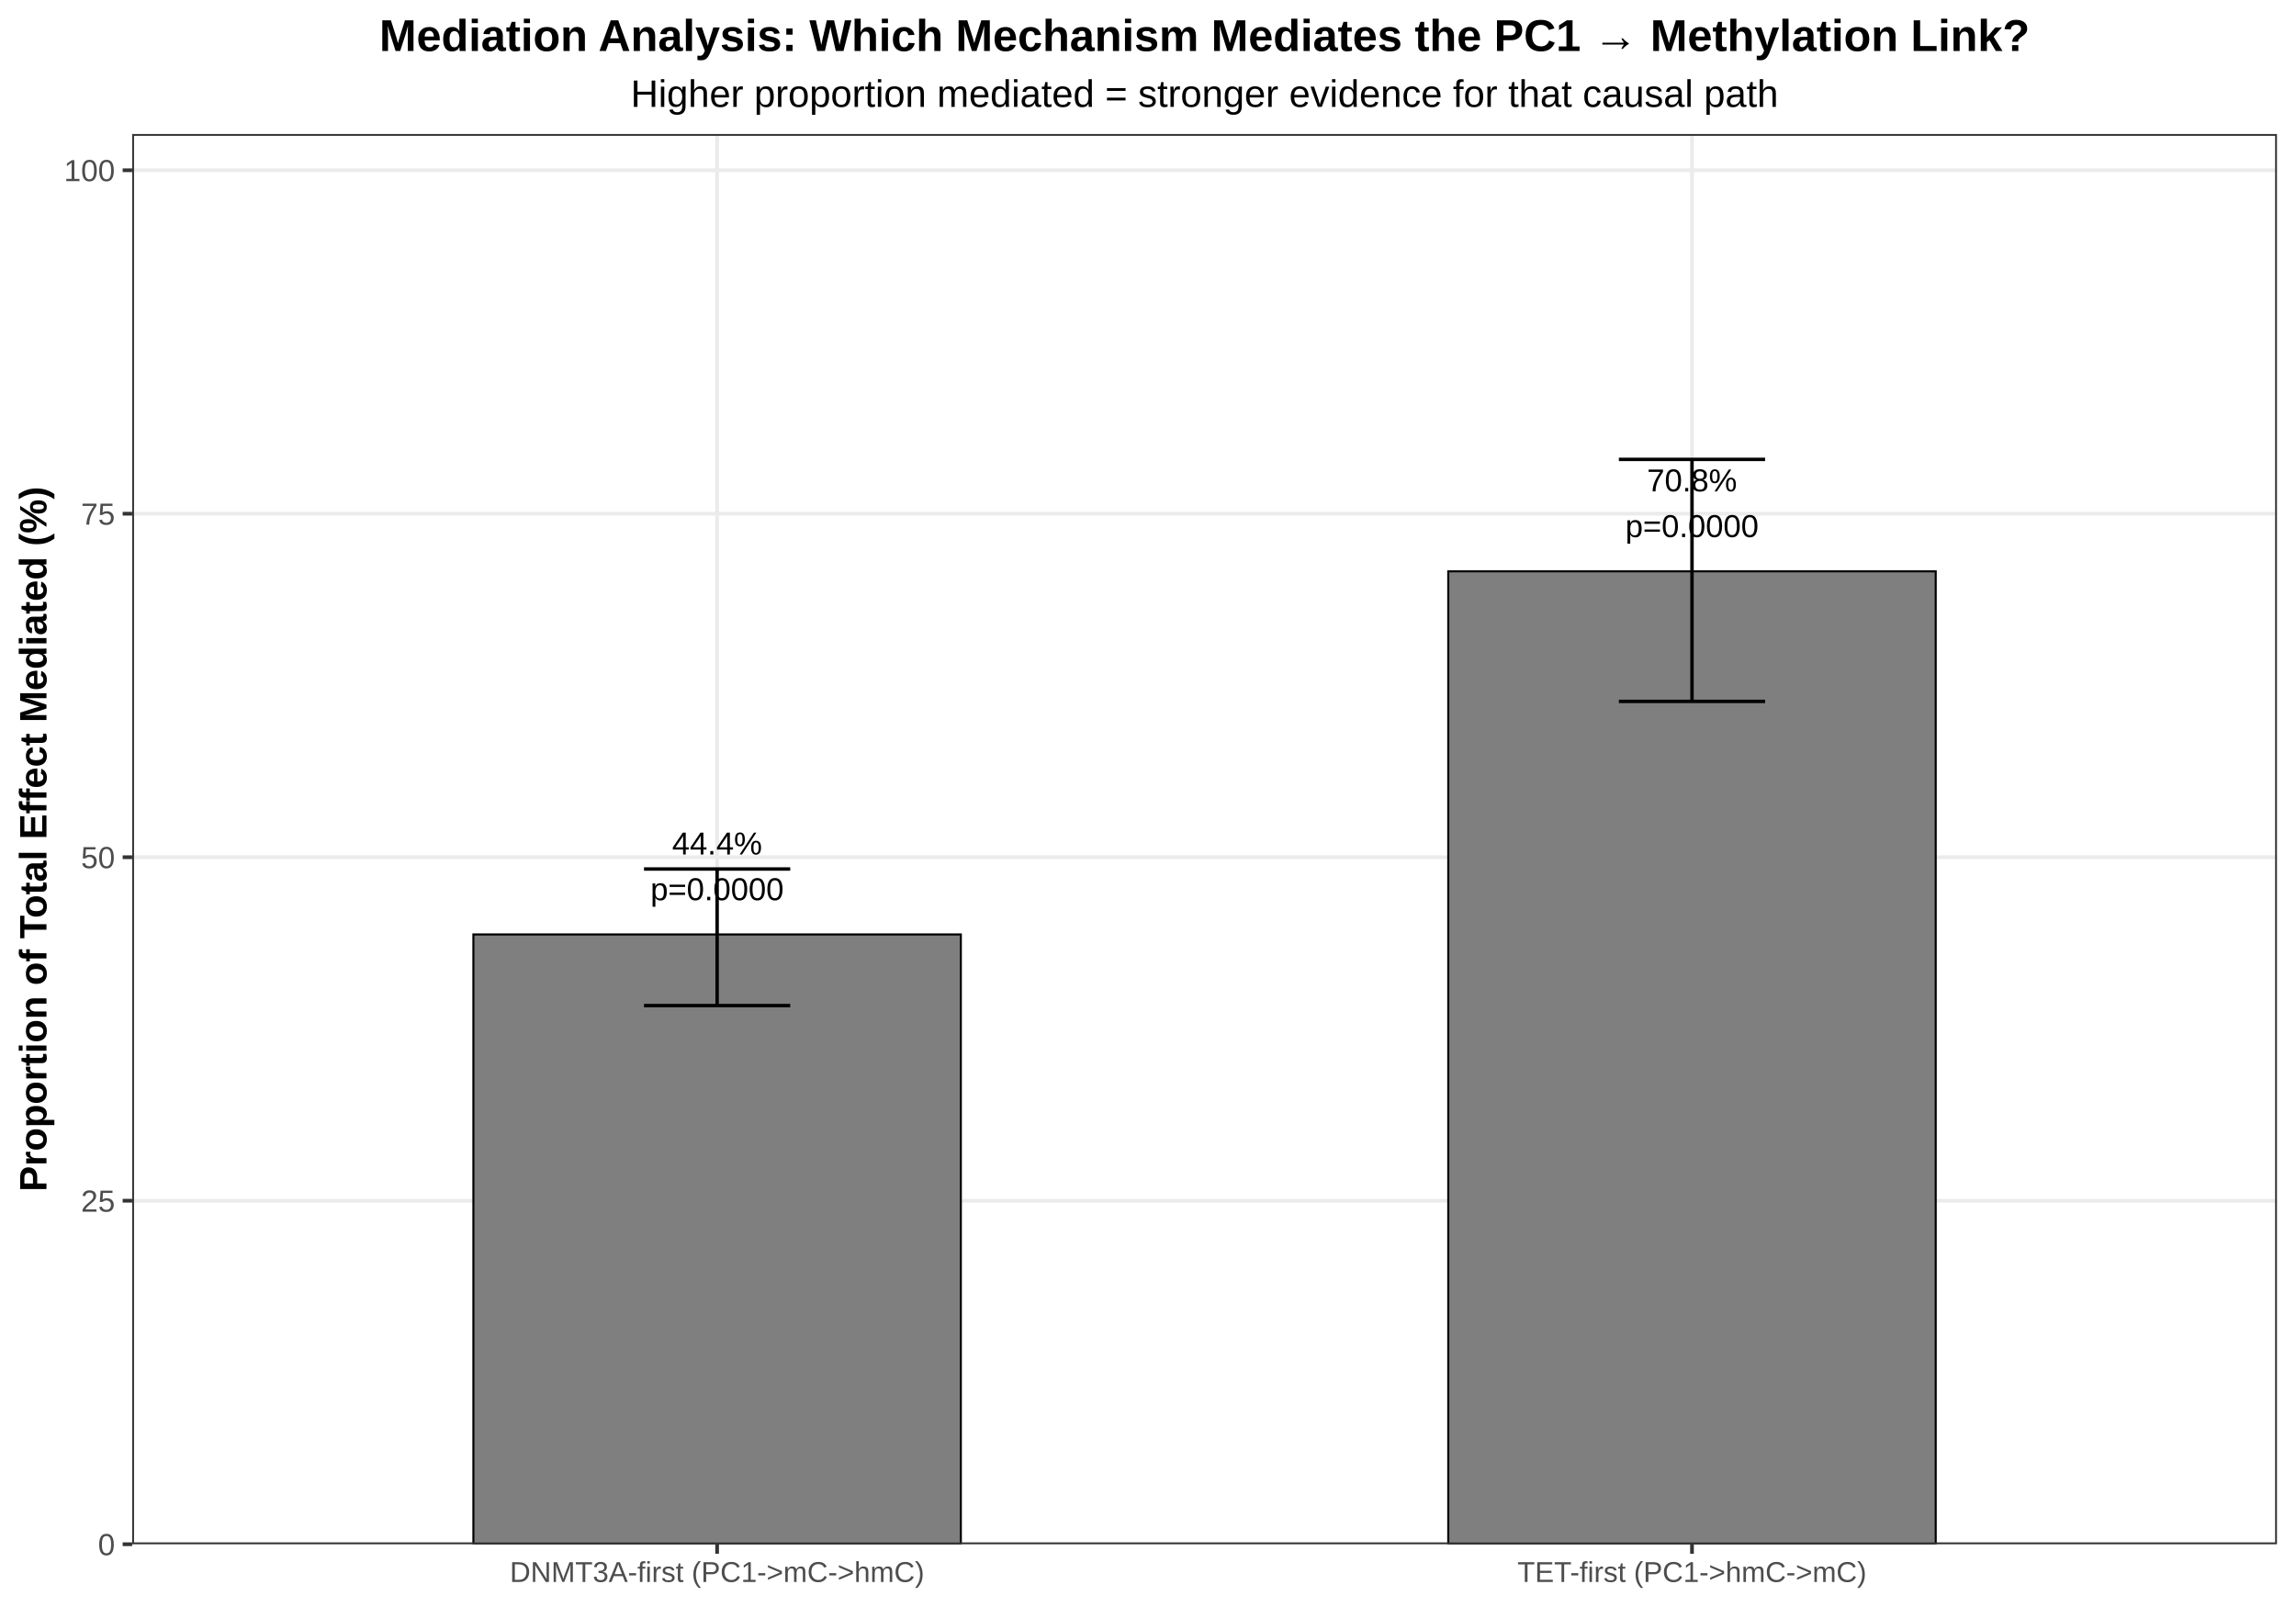
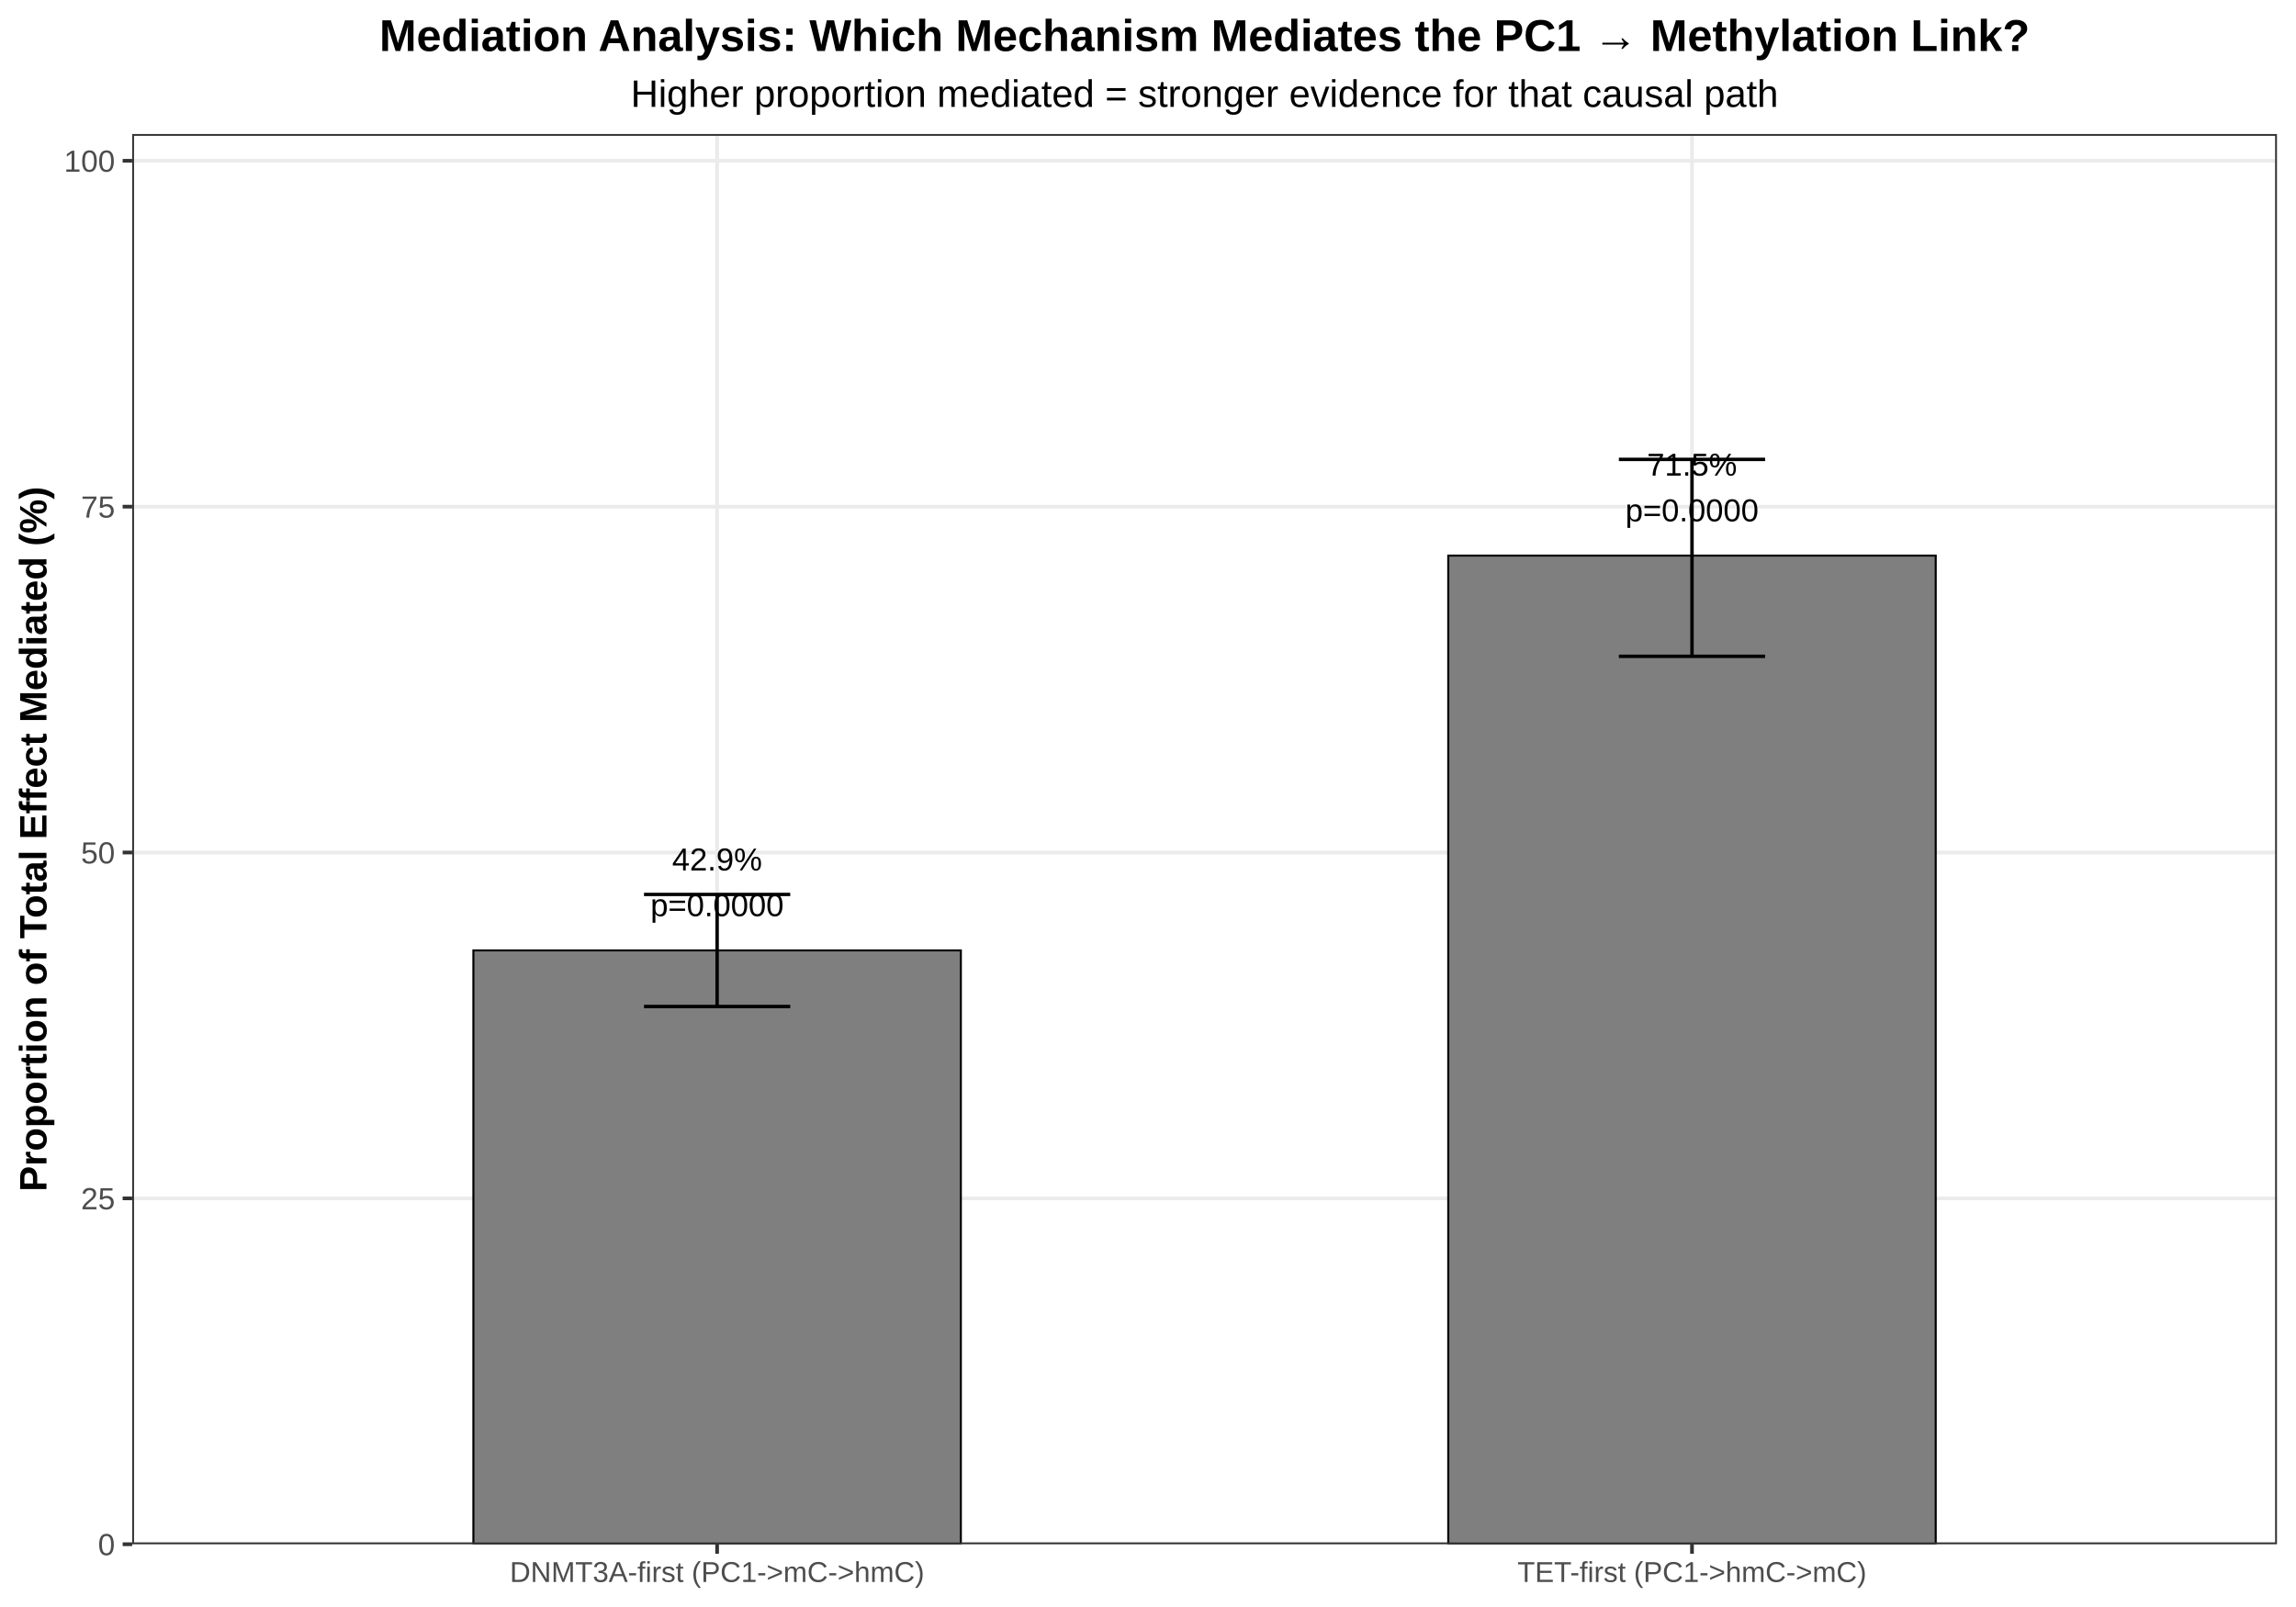
<svg xmlns="http://www.w3.org/2000/svg" width="720.00pt" height="504.00pt" viewBox="0 0 720.00 504.00">
  <g class="svglite">
    <defs>
      <style type="text/css">
    .svglite line, .svglite polyline, .svglite polygon, .svglite path, .svglite rect, .svglite circle {
      fill: none;
      stroke: #000000;
      stroke-linecap: round;
      stroke-linejoin: round;
      stroke-miterlimit: 10.00;
    }
    .svglite text {
      white-space: pre;
    }
    .svglite g.glyphgroup path {
      fill: inherit;
      stroke: none;
    }
  </style>
    </defs>
    <rect width="100%" height="100%" style="stroke: none; fill: #FFFFFF;" />
    <defs>
      <clipPath id="cpMC4wMHw3MjAuMDB8MC4wMHw1MDQuMDA=">
        <rect x="0.00" y="0.00" width="720.00" height="504.00" />
      </clipPath>
    </defs>
    <g clip-path="url(#cpMC4wMHw3MjAuMDB8MC4wMHw1MDQuMDA=)">
      <rect x="0.00" y="0.00" width="720.00" height="504.00" style="stroke-width: 1.16; stroke: #FFFFFF; fill: #FFFFFF;" />
    </g>
    <defs>
      <clipPath id="cpNDEuNDV8NzE0LjAyfDQyLjAyfDQ4NC4zMQ==">
        <rect x="41.45" y="42.02" width="672.58" height="442.30" />
      </clipPath>
    </defs>
    <g clip-path="url(#cpNDEuNDV8NzE0LjAyfDQyLjAyfDQ4NC4zMQ==)">
      <rect x="41.45" y="42.02" width="672.58" height="442.30" style="stroke-width: 1.16; stroke: none; fill: #FFFFFF;" />
      <polyline points="41.45,484.31 714.02,484.31 " style="stroke-width: 1.16; stroke: #EBEBEB; stroke-linecap: butt;" />
-       <polyline points="41.45,376.58 714.02,376.58 " style="stroke-width: 1.16; stroke: #EBEBEB; stroke-linecap: butt;" />
-       <polyline points="41.45,268.85 714.02,268.85 " style="stroke-width: 1.16; stroke: #EBEBEB; stroke-linecap: butt;" />
-       <polyline points="41.45,161.12 714.02,161.12 " style="stroke-width: 1.16; stroke: #EBEBEB; stroke-linecap: butt;" />
-       <polyline points="41.45,53.39 714.02,53.39 " style="stroke-width: 1.16; stroke: #EBEBEB; stroke-linecap: butt;" />
+       <polyline points="41.45,375.84 714.02,375.84 " style="stroke-width: 1.16; stroke: #EBEBEB; stroke-linecap: butt;" />
+       <polyline points="41.45,267.37 714.02,267.37 " style="stroke-width: 1.16; stroke: #EBEBEB; stroke-linecap: butt;" />
+       <polyline points="41.45,158.90 714.02,158.90 " style="stroke-width: 1.16; stroke: #EBEBEB; stroke-linecap: butt;" />
+       <polyline points="41.45,50.42 714.02,50.42 " style="stroke-width: 1.16; stroke: #EBEBEB; stroke-linecap: butt;" />
      <polyline points="224.88,484.31 224.88,42.02 " style="stroke-width: 1.16; stroke: #EBEBEB; stroke-linecap: butt;" />
      <polyline points="530.59,484.31 530.59,42.02 " style="stroke-width: 1.16; stroke: #EBEBEB; stroke-linecap: butt;" />
-       <rect x="454.16" y="179.18" width="152.86" height="305.13" style="stroke-width: 0.64; stroke-linecap: butt; stroke-linejoin: miter; fill: #7F7F7F;" />
-       <rect x="148.45" y="293.07" width="152.86" height="191.25" style="stroke-width: 0.64; stroke-linecap: butt; stroke-linejoin: miter; fill: #7F7F7F;" />
+       <rect x="454.16" y="174.25" width="152.86" height="310.06" style="stroke-width: 0.64; stroke-linecap: butt; stroke-linejoin: miter; fill: #7F7F7F;" />
+       <rect x="148.45" y="298.07" width="152.86" height="186.24" style="stroke-width: 0.64; stroke-linecap: butt; stroke-linejoin: miter; fill: #7F7F7F;" />
      <polyline points="507.66,144.08 553.52,144.08 " style="stroke-width: 1.07; stroke-linecap: butt;" />
-       <polyline points="530.59,144.08 530.59,219.97 " style="stroke-width: 1.07; stroke-linecap: butt;" />
-       <polyline points="507.66,219.97 553.52,219.97 " style="stroke-width: 1.07; stroke-linecap: butt;" />
-       <polyline points="201.95,315.38 247.81,315.38 " style="stroke-width: 1.07; stroke-linecap: butt;" />
-       <polyline points="224.88,315.38 224.88,272.54 " style="stroke-width: 1.07; stroke-linecap: butt;" />
-       <polyline points="201.95,272.54 247.81,272.54 " style="stroke-width: 1.07; stroke-linecap: butt;" />
-       <text x="530.59" y="154.11" text-anchor="middle" style="font-size: 9.96px; font-family: &quot;Arial&quot;;" textLength="28.20px" lengthAdjust="spacingAndGlyphs">70.8%</text>
-       <text x="530.59" y="168.45" text-anchor="middle" style="font-size: 9.96px; font-family: &quot;Arial&quot;;" textLength="41.77px" lengthAdjust="spacingAndGlyphs">p=0.0000</text>
-       <text x="224.88" y="267.99" text-anchor="middle" style="font-size: 9.96px; font-family: &quot;Arial&quot;;" textLength="28.20px" lengthAdjust="spacingAndGlyphs">44.4%</text>
-       <text x="224.88" y="282.33" text-anchor="middle" style="font-size: 9.96px; font-family: &quot;Arial&quot;;" textLength="41.77px" lengthAdjust="spacingAndGlyphs">p=0.0000</text>
+       <polyline points="530.59,144.08 530.59,205.85 " style="stroke-width: 1.07; stroke-linecap: butt;" />
+       <polyline points="507.66,205.85 553.52,205.85 " style="stroke-width: 1.07; stroke-linecap: butt;" />
+       <polyline points="201.95,315.66 247.81,315.66 " style="stroke-width: 1.07; stroke-linecap: butt;" />
+       <polyline points="224.88,315.66 224.88,280.52 " style="stroke-width: 1.07; stroke-linecap: butt;" />
+       <polyline points="201.95,280.52 247.81,280.52 " style="stroke-width: 1.07; stroke-linecap: butt;" />
+       <text x="530.59" y="149.17" text-anchor="middle" style="font-size: 9.96px; font-family: &quot;Arial&quot;;" textLength="28.20px" lengthAdjust="spacingAndGlyphs">71.5%</text>
+       <text x="530.59" y="163.51" text-anchor="middle" style="font-size: 9.96px; font-family: &quot;Arial&quot;;" textLength="41.77px" lengthAdjust="spacingAndGlyphs">p=0.0000</text>
+       <text x="224.88" y="273.00" text-anchor="middle" style="font-size: 9.96px; font-family: &quot;Arial&quot;;" textLength="28.20px" lengthAdjust="spacingAndGlyphs">42.9%</text>
+       <text x="224.88" y="287.34" text-anchor="middle" style="font-size: 9.96px; font-family: &quot;Arial&quot;;" textLength="41.77px" lengthAdjust="spacingAndGlyphs">p=0.0000</text>
      <rect x="41.45" y="42.02" width="672.58" height="442.30" style="stroke-width: 1.16; stroke: #333333;" />
    </g>
    <g clip-path="url(#cpMC4wMHw3MjAuMDB8MC4wMHw1MDQuMDA=)">
      <text x="36.07" y="487.75" text-anchor="end" style="font-size: 9.60px;fill: #4D4D4D; font-family: &quot;Arial&quot;;" textLength="5.33px" lengthAdjust="spacingAndGlyphs">0</text>
-       <text x="36.07" y="380.02" text-anchor="end" style="font-size: 9.60px;fill: #4D4D4D; font-family: &quot;Arial&quot;;" textLength="10.66px" lengthAdjust="spacingAndGlyphs">25</text>
-       <text x="36.07" y="272.28" text-anchor="end" style="font-size: 9.60px;fill: #4D4D4D; font-family: &quot;Arial&quot;;" textLength="10.66px" lengthAdjust="spacingAndGlyphs">50</text>
-       <text x="36.07" y="164.55" text-anchor="end" style="font-size: 9.60px;fill: #4D4D4D; font-family: &quot;Arial&quot;;" textLength="10.66px" lengthAdjust="spacingAndGlyphs">75</text>
-       <text x="36.07" y="56.82" text-anchor="end" style="font-size: 9.60px;fill: #4D4D4D; font-family: &quot;Arial&quot;;" textLength="15.98px" lengthAdjust="spacingAndGlyphs">100</text>
+       <text x="36.07" y="379.27" text-anchor="end" style="font-size: 9.60px;fill: #4D4D4D; font-family: &quot;Arial&quot;;" textLength="10.66px" lengthAdjust="spacingAndGlyphs">25</text>
+       <text x="36.07" y="270.80" text-anchor="end" style="font-size: 9.60px;fill: #4D4D4D; font-family: &quot;Arial&quot;;" textLength="10.66px" lengthAdjust="spacingAndGlyphs">50</text>
+       <text x="36.07" y="162.33" text-anchor="end" style="font-size: 9.60px;fill: #4D4D4D; font-family: &quot;Arial&quot;;" textLength="10.66px" lengthAdjust="spacingAndGlyphs">75</text>
+       <text x="36.07" y="53.86" text-anchor="end" style="font-size: 9.60px;fill: #4D4D4D; font-family: &quot;Arial&quot;;" textLength="15.98px" lengthAdjust="spacingAndGlyphs">100</text>
      <polyline points="38.46,484.31 41.45,484.31 " style="stroke-width: 1.16; stroke: #333333; stroke-linecap: butt;" />
-       <polyline points="38.46,376.58 41.45,376.58 " style="stroke-width: 1.16; stroke: #333333; stroke-linecap: butt;" />
-       <polyline points="38.46,268.85 41.45,268.85 " style="stroke-width: 1.16; stroke: #333333; stroke-linecap: butt;" />
-       <polyline points="38.46,161.12 41.45,161.12 " style="stroke-width: 1.16; stroke: #333333; stroke-linecap: butt;" />
-       <polyline points="38.46,53.39 41.45,53.39 " style="stroke-width: 1.16; stroke: #333333; stroke-linecap: butt;" />
+       <polyline points="38.46,375.84 41.45,375.84 " style="stroke-width: 1.16; stroke: #333333; stroke-linecap: butt;" />
+       <polyline points="38.46,267.37 41.45,267.37 " style="stroke-width: 1.16; stroke: #333333; stroke-linecap: butt;" />
+       <polyline points="38.46,158.90 41.45,158.90 " style="stroke-width: 1.16; stroke: #333333; stroke-linecap: butt;" />
+       <polyline points="38.46,50.42 41.45,50.42 " style="stroke-width: 1.16; stroke: #333333; stroke-linecap: butt;" />
      <polyline points="224.88,487.30 224.88,484.31 " style="stroke-width: 1.16; stroke: #333333; stroke-linecap: butt;" />
      <polyline points="530.59,487.30 530.59,484.31 " style="stroke-width: 1.16; stroke: #333333; stroke-linecap: butt;" />
      <text x="224.88" y="496.14" text-anchor="middle" style="font-size: 9.00px;fill: #4D4D4D; font-family: &quot;Arial&quot;;" textLength="130.00px" lengthAdjust="spacingAndGlyphs">DNMT3A-first (PC1-&gt;mC-&gt;hmC)</text>
      <text x="530.59" y="496.14" text-anchor="middle" style="font-size: 9.00px;fill: #4D4D4D; font-family: &quot;Arial&quot;;" textLength="109.50px" lengthAdjust="spacingAndGlyphs">TET-first (PC1-&gt;hmC-&gt;mC)</text>
      <text transform="translate(14.57,263.16) rotate(-90)" text-anchor="middle" style="font-size: 12.00px; font-weight: bold; font-family: &quot;Arial&quot;;" textLength="221.06px" lengthAdjust="spacingAndGlyphs">Proportion of Total Effect Mediated (%)</text>
      <text x="377.73" y="33.52" text-anchor="middle" style="font-size: 12.00px; font-family: &quot;Arial&quot;;" textLength="359.80px" lengthAdjust="spacingAndGlyphs">Higher proportion mediated = stronger evidence for that causal path</text>
      <text x="377.73" y="16.00" text-anchor="middle" style="font-size: 14.00px; font-weight: bold; font-family: &quot;Arial&quot;;" textLength="517.36px" lengthAdjust="spacingAndGlyphs">Mediation Analysis: Which Mechanism Mediates the PC1 → Methylation Link?</text>
    </g>
  </g>
</svg>
